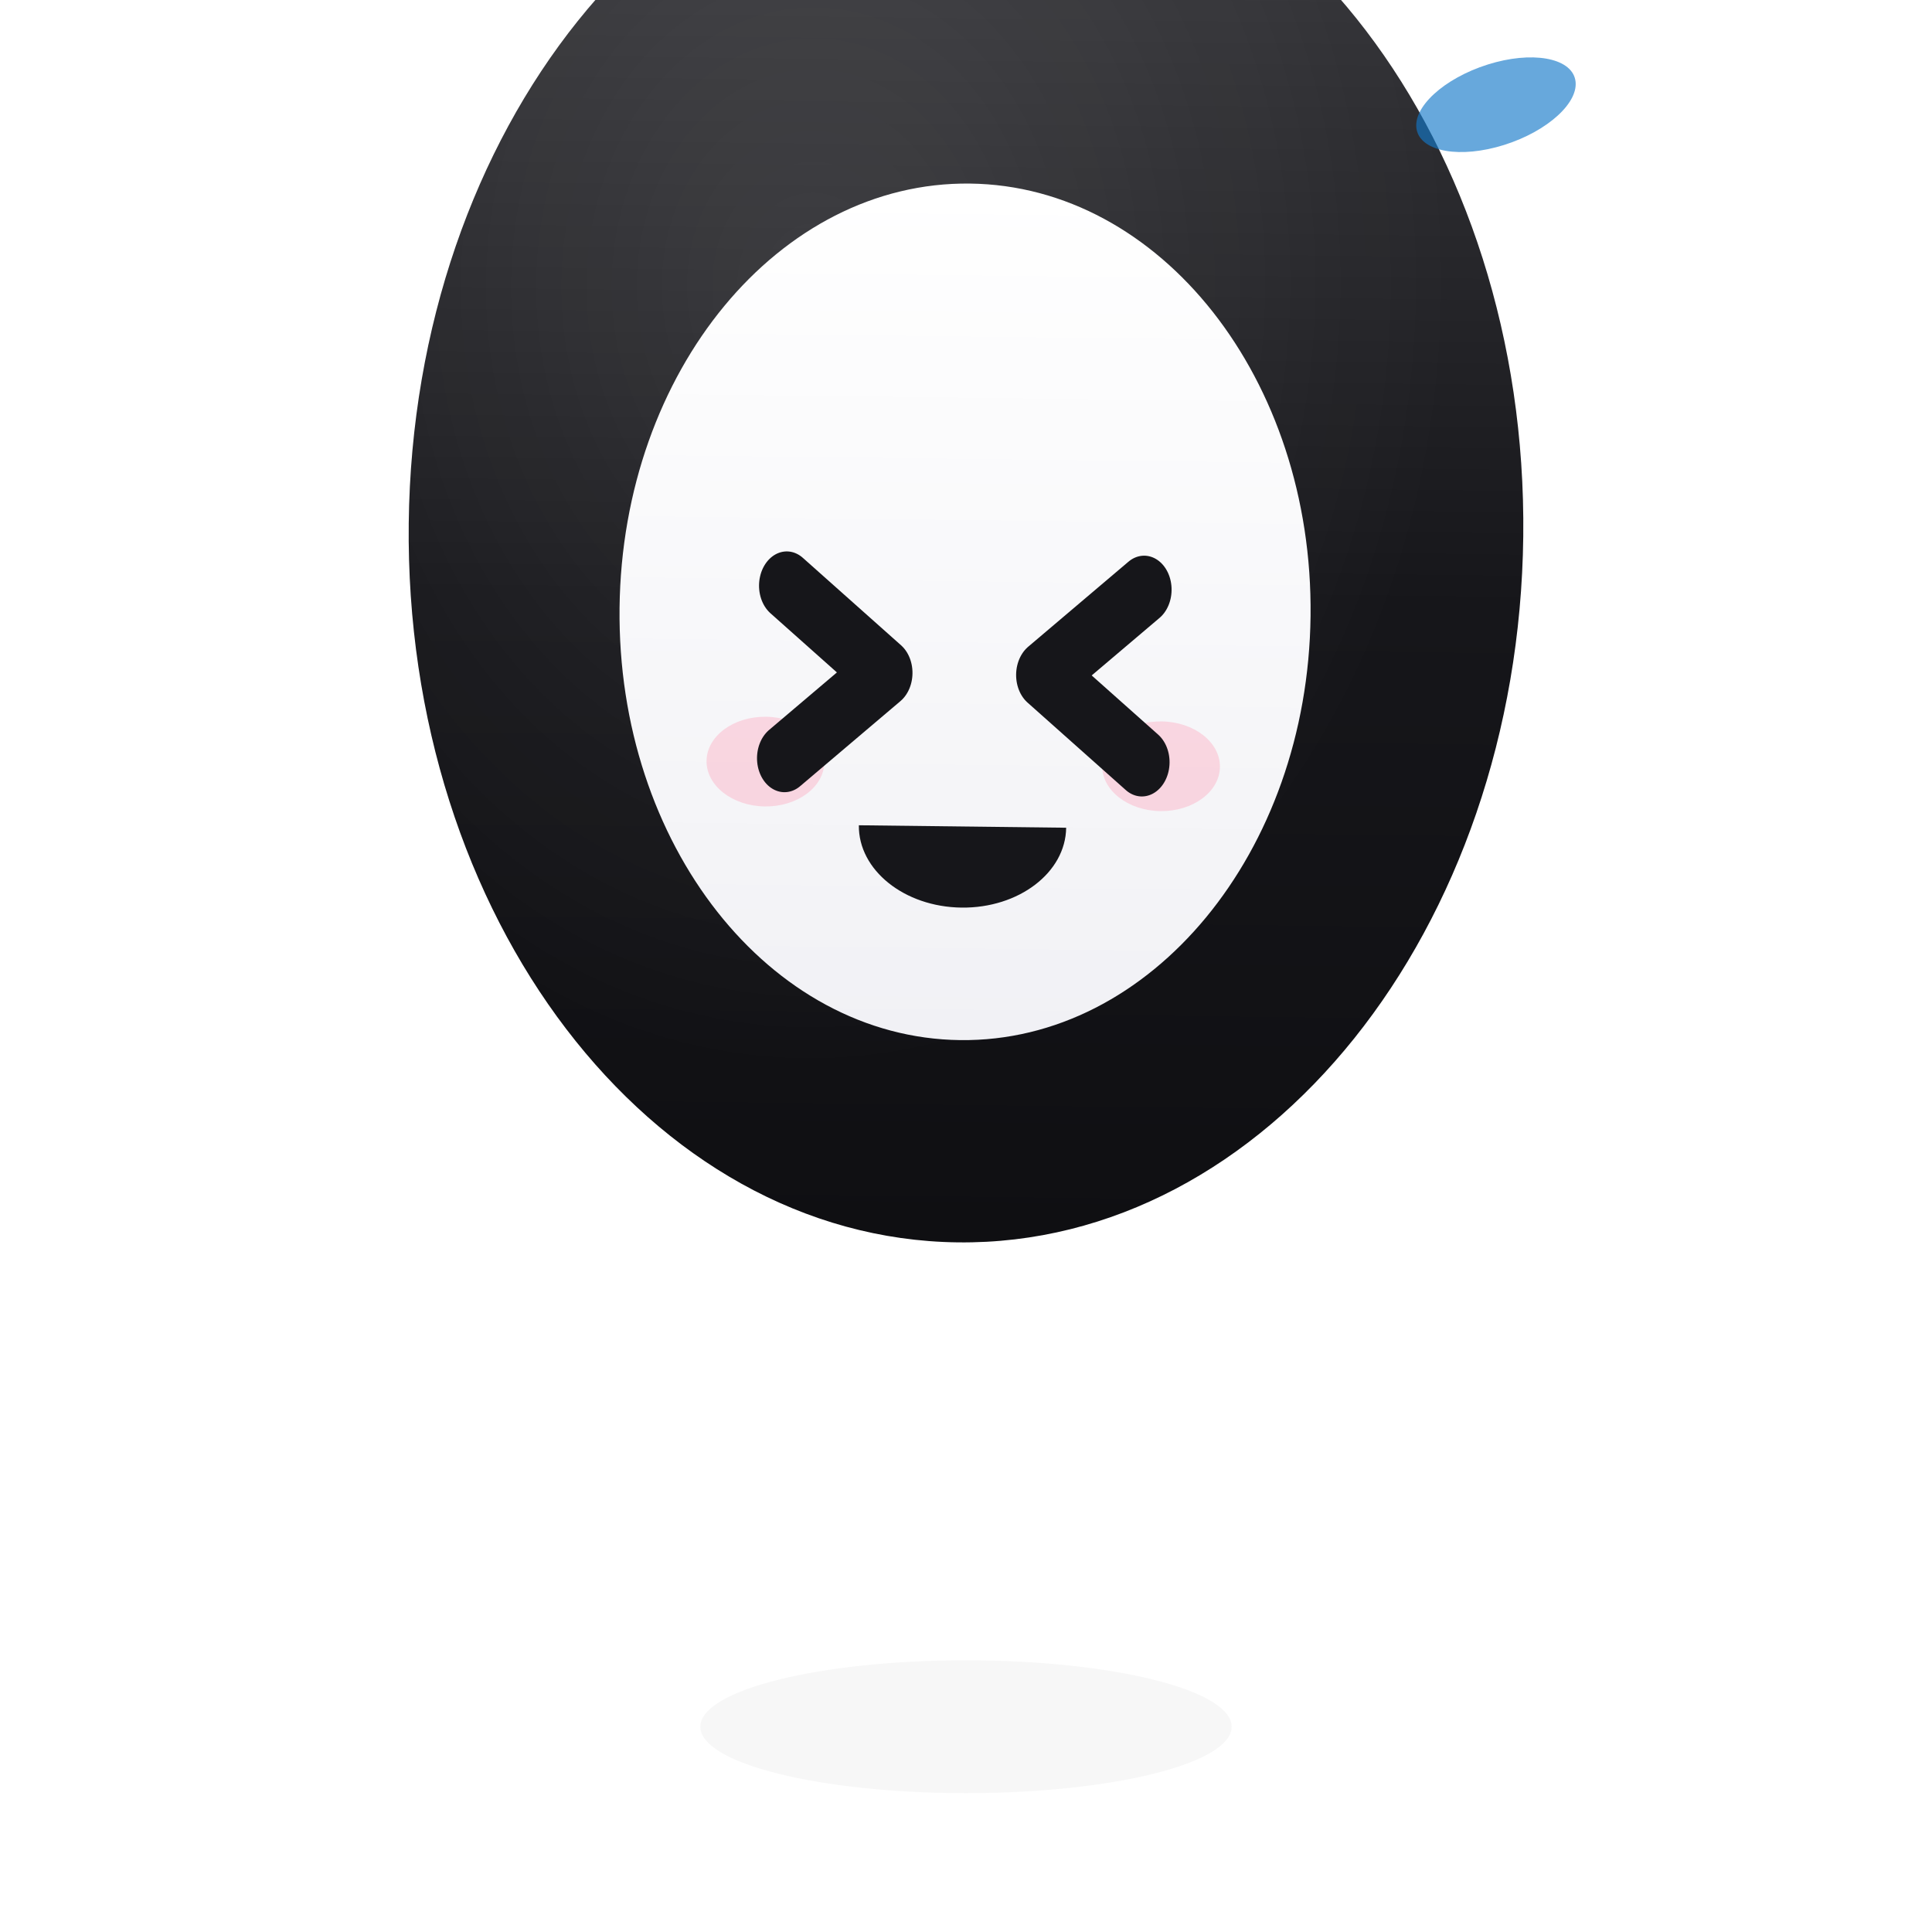
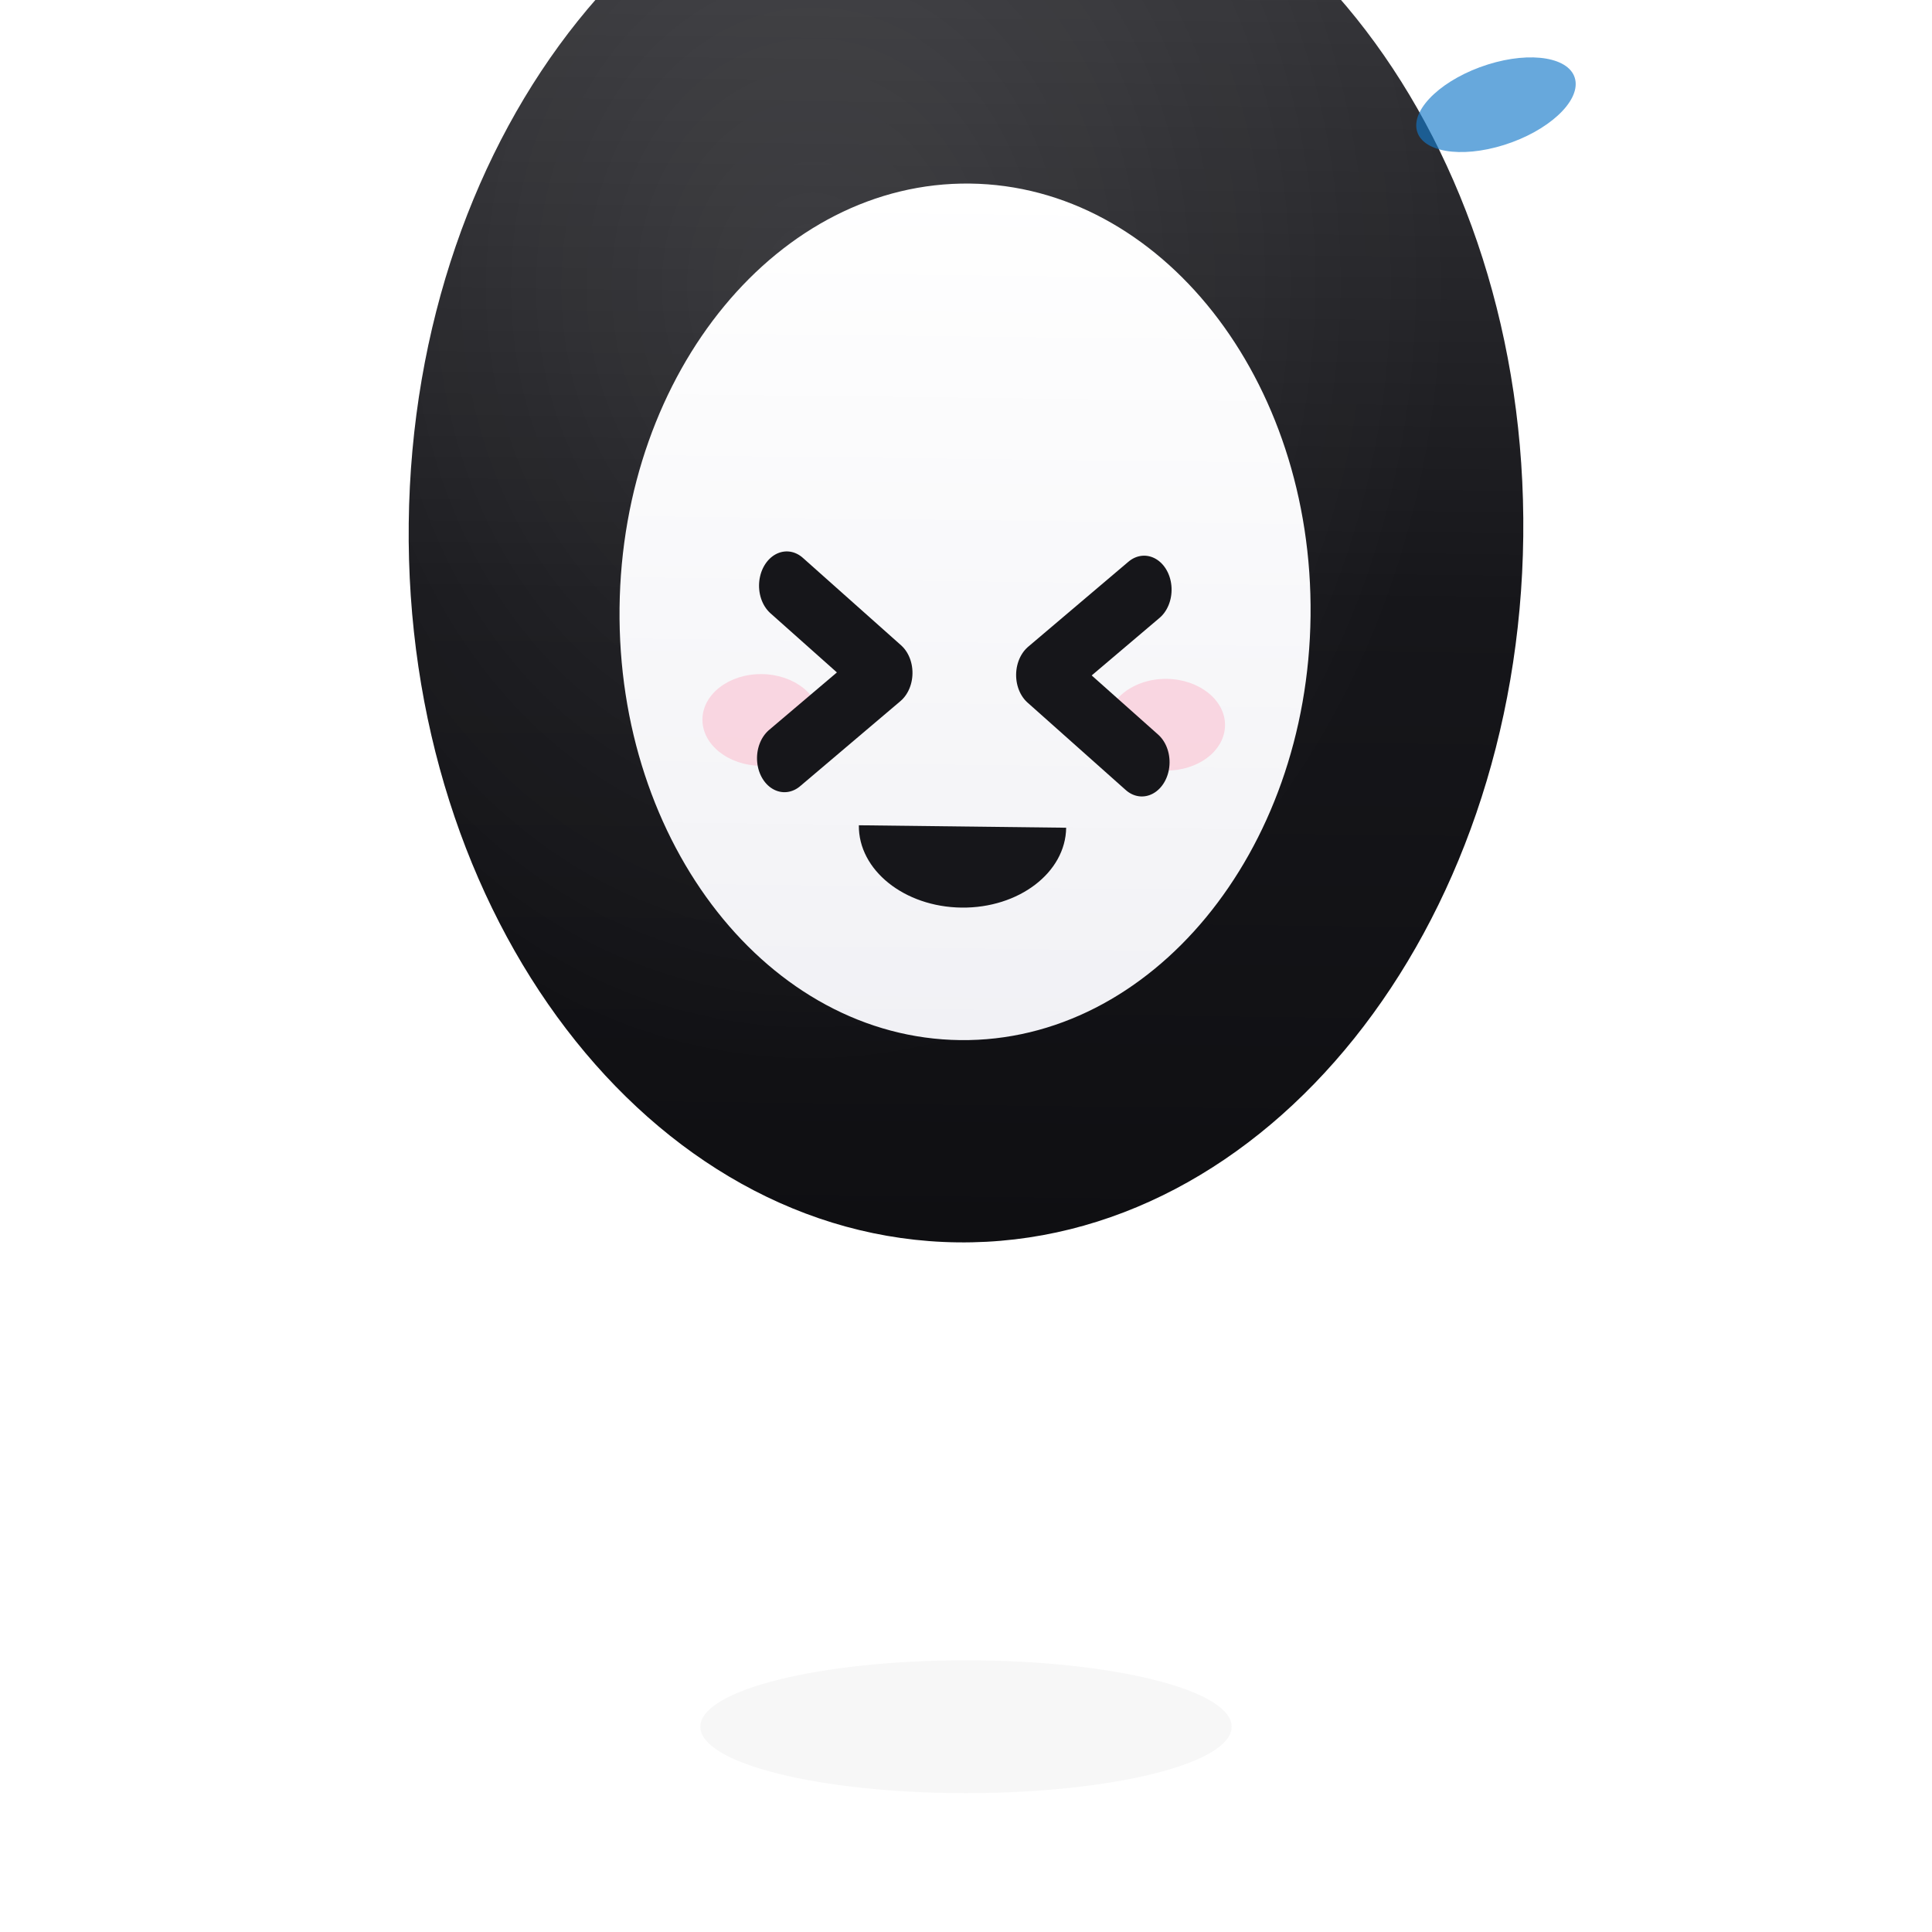
<svg xmlns="http://www.w3.org/2000/svg" width="320" height="320" viewBox="0 0 320 320">
  <defs>
    <linearGradient id="bg0" gradientUnits="userSpaceOnUse" x1="0" y1="-104" x2="0" y2="104">
      <stop offset="0" stop-color="#3b3b3f" />
      <stop offset="0.55" stop-color="#16161A" />
      <stop offset="1" stop-color="#0f0f12" />
    </linearGradient>
    <radialGradient id="bg1" gradientUnits="userSpaceOnUse" cx="-28" cy="-35.36" r="115" fx="-28" fy="-35.36">
      <stop offset="0" stop-color="#FFFFFF" />
      <stop offset="1" stop-color="rgba(255,255,255,0)" />
    </radialGradient>
    <linearGradient id="bg2" gradientUnits="userSpaceOnUse" x1="0" y1="-50.511" x2="0" y2="74.484">
      <stop offset="0" stop-color="#FFFFFF" />
      <stop offset="1" stop-color="#F1F1F5" />
    </linearGradient>
    <clipPath id="bc1">
      <path d="M62 11.987C62 46.503 34.242 74.484 0 74.484C-34.242 74.484 -62 46.503 -62 11.987C-62 -22.53 -34.242 -50.511 0 -50.511C34.242 -50.511 62 -22.53 62 11.987" transform="matrix(0.923 0.011 -0.013 1.135 160 87.735)" />
    </clipPath>
  </defs>
  <path d="M44 126C44 132.075 24.301 137 0 137C-24.301 137 -44 132.075 -44 126C-44 119.925 -24.301 115 0 115C24.301 115 44 119.925 44 126" fill="rgba(22,22,26,0.13)" fill-opacity="0.25" transform="matrix(1 0 0 1 160 160)" />
  <path d="M100 0C100 57.438 55.228 104 0 104C-55.228 104 -100 57.438 -100 0C-100 -57.438 -55.228 -104 0 -104C55.228 -104 100 -57.438 100 0" fill="url(#bg0)" transform="matrix(0.923 0.011 -0.013 1.135 160 87.735)" />
  <path d="M100 0C100 57.438 55.228 104 0 104C-55.228 104 -100 57.438 -100 0C-100 -57.438 -55.228 -104 0 -104C55.228 -104 100 -57.438 100 0" fill="url(#bg1)" fill-opacity="0.1" transform="matrix(0.923 0.011 -0.013 1.135 160 87.735)" />
  <path d="M62 11.987C62 46.503 34.242 74.484 0 74.484C-34.242 74.484 -62 46.503 -62 11.987C-62 -22.53 -34.242 -50.511 0 -50.511C34.242 -50.511 62 -22.53 62 11.987" fill="url(#bg2)" transform="matrix(0.923 0.011 -0.013 1.135 160 87.735)" />
-   <path d="M11.5 0C11.5 3.866 6.351 7 0 7C-6.351 7 -11.5 3.866 -11.5 0C-11.5 -3.866 -6.351 -7 0 -7C6.351 -7 11.5 -3.866 11.5 0" fill="rgba(255,138,168,0.42)" fill-opacity="0.7" transform="matrix(0.848 0.01 -0.012 1.061 126.78 126.145)" />
-   <path d="M11.5 0C11.5 3.866 6.351 7 0 7C-6.351 7 -11.5 3.866 -11.5 0C-11.5 -3.866 -6.351 -7 0 -7C6.351 -7 11.5 -3.866 11.5 0" fill="rgba(255,138,168,0.42)" fill-opacity="0.7" transform="matrix(0.848 0.01 -0.012 1.061 192.305 126.917)" />
+   <path d="M11.5 0C11.5 3.866 6.351 7 0 7C-6.351 7 -11.5 3.866 -11.5 0C-11.5 -3.866 -6.351 -7 0 -7C6.351 -7 11.5 -3.866 11.5 0" fill="rgba(255,138,168,0.42)" fill-opacity="0.7" transform="matrix(0.848 0.01 -0.013 1.085 126.098 119.247)" />
+   <path d="M11.5 0C11.5 3.866 6.351 7 0 7C-6.351 7 -11.5 3.866 -11.5 0C-11.5 -3.866 -6.351 -7 0 -7C6.351 -7 11.5 -3.866 11.5 0" fill="rgba(255,138,168,0.42)" fill-opacity="0.7" transform="matrix(0.848 0.01 -0.013 1.085 193.15 120.037)" />
  <g clip-path="url(#bc1)">
    <path d="M-9.92 -12.896L8.432 0L-9.92 12.896" fill="none" stroke="#16161A" stroke-width="10.2" stroke-linecap="round" stroke-linejoin="round" transform="matrix(0.896 0.011 -0.013 1.108 139.011 111.381)" />
    <path d="M-9.92 -12.896L8.432 0L-9.92 12.896" fill="none" stroke="#16161A" stroke-width="10.2" stroke-linecap="round" stroke-linejoin="round" transform="matrix(-0.896 -0.011 -0.013 1.108 180.426 111.869)" />
    <path d="M-18.6 0L18.6 0C18.6 7.323 10.272 13.26 0 13.26C-10.272 13.26 -18.6 7.323 -18.6 0Z" fill="#16161A" transform="matrix(0.923 0.011 -0.012 1.013 159.421 136.895)" />
  </g>
  <path d="M11.61 0C11.61 12.939 6.412 23.428 0 23.428C-6.412 23.428 -11.61 12.939 -11.61 0C-11.61 -12.939 -6.412 -23.428 0 -23.428C6.412 -23.428 11.61 -12.939 11.61 0" fill="#1478C9" fill-opacity="0.644" transform="matrix(0.873 0.365 -0.301 1.075 212.124 -52.571)" />
  <path d="M8.564 0C8.564 10.697 4.73 19.368 0 19.368C-4.73 19.368 -8.564 10.697 -8.564 0C-8.564 -10.697 -4.73 -19.368 0 -19.368C4.73 -19.368 8.564 -10.697 8.564 0" fill="#1478C9" fill-opacity="0.644" transform="matrix(0.545 0.913 -0.745 0.675 240.09 -24.117)" />
  <path d="M6.053 0C6.053 8.105 3.343 14.676 0 14.676C-3.343 14.676 -6.053 8.105 -6.053 0C-6.053 -8.105 -3.343 -14.676 0 -14.676C3.343 -14.676 6.053 -8.105 6.053 0" fill="#1478C9" fill-opacity="0.644" transform="matrix(0.225 1.1 -0.895 0.282 247.779 17.345)" />
</svg>
